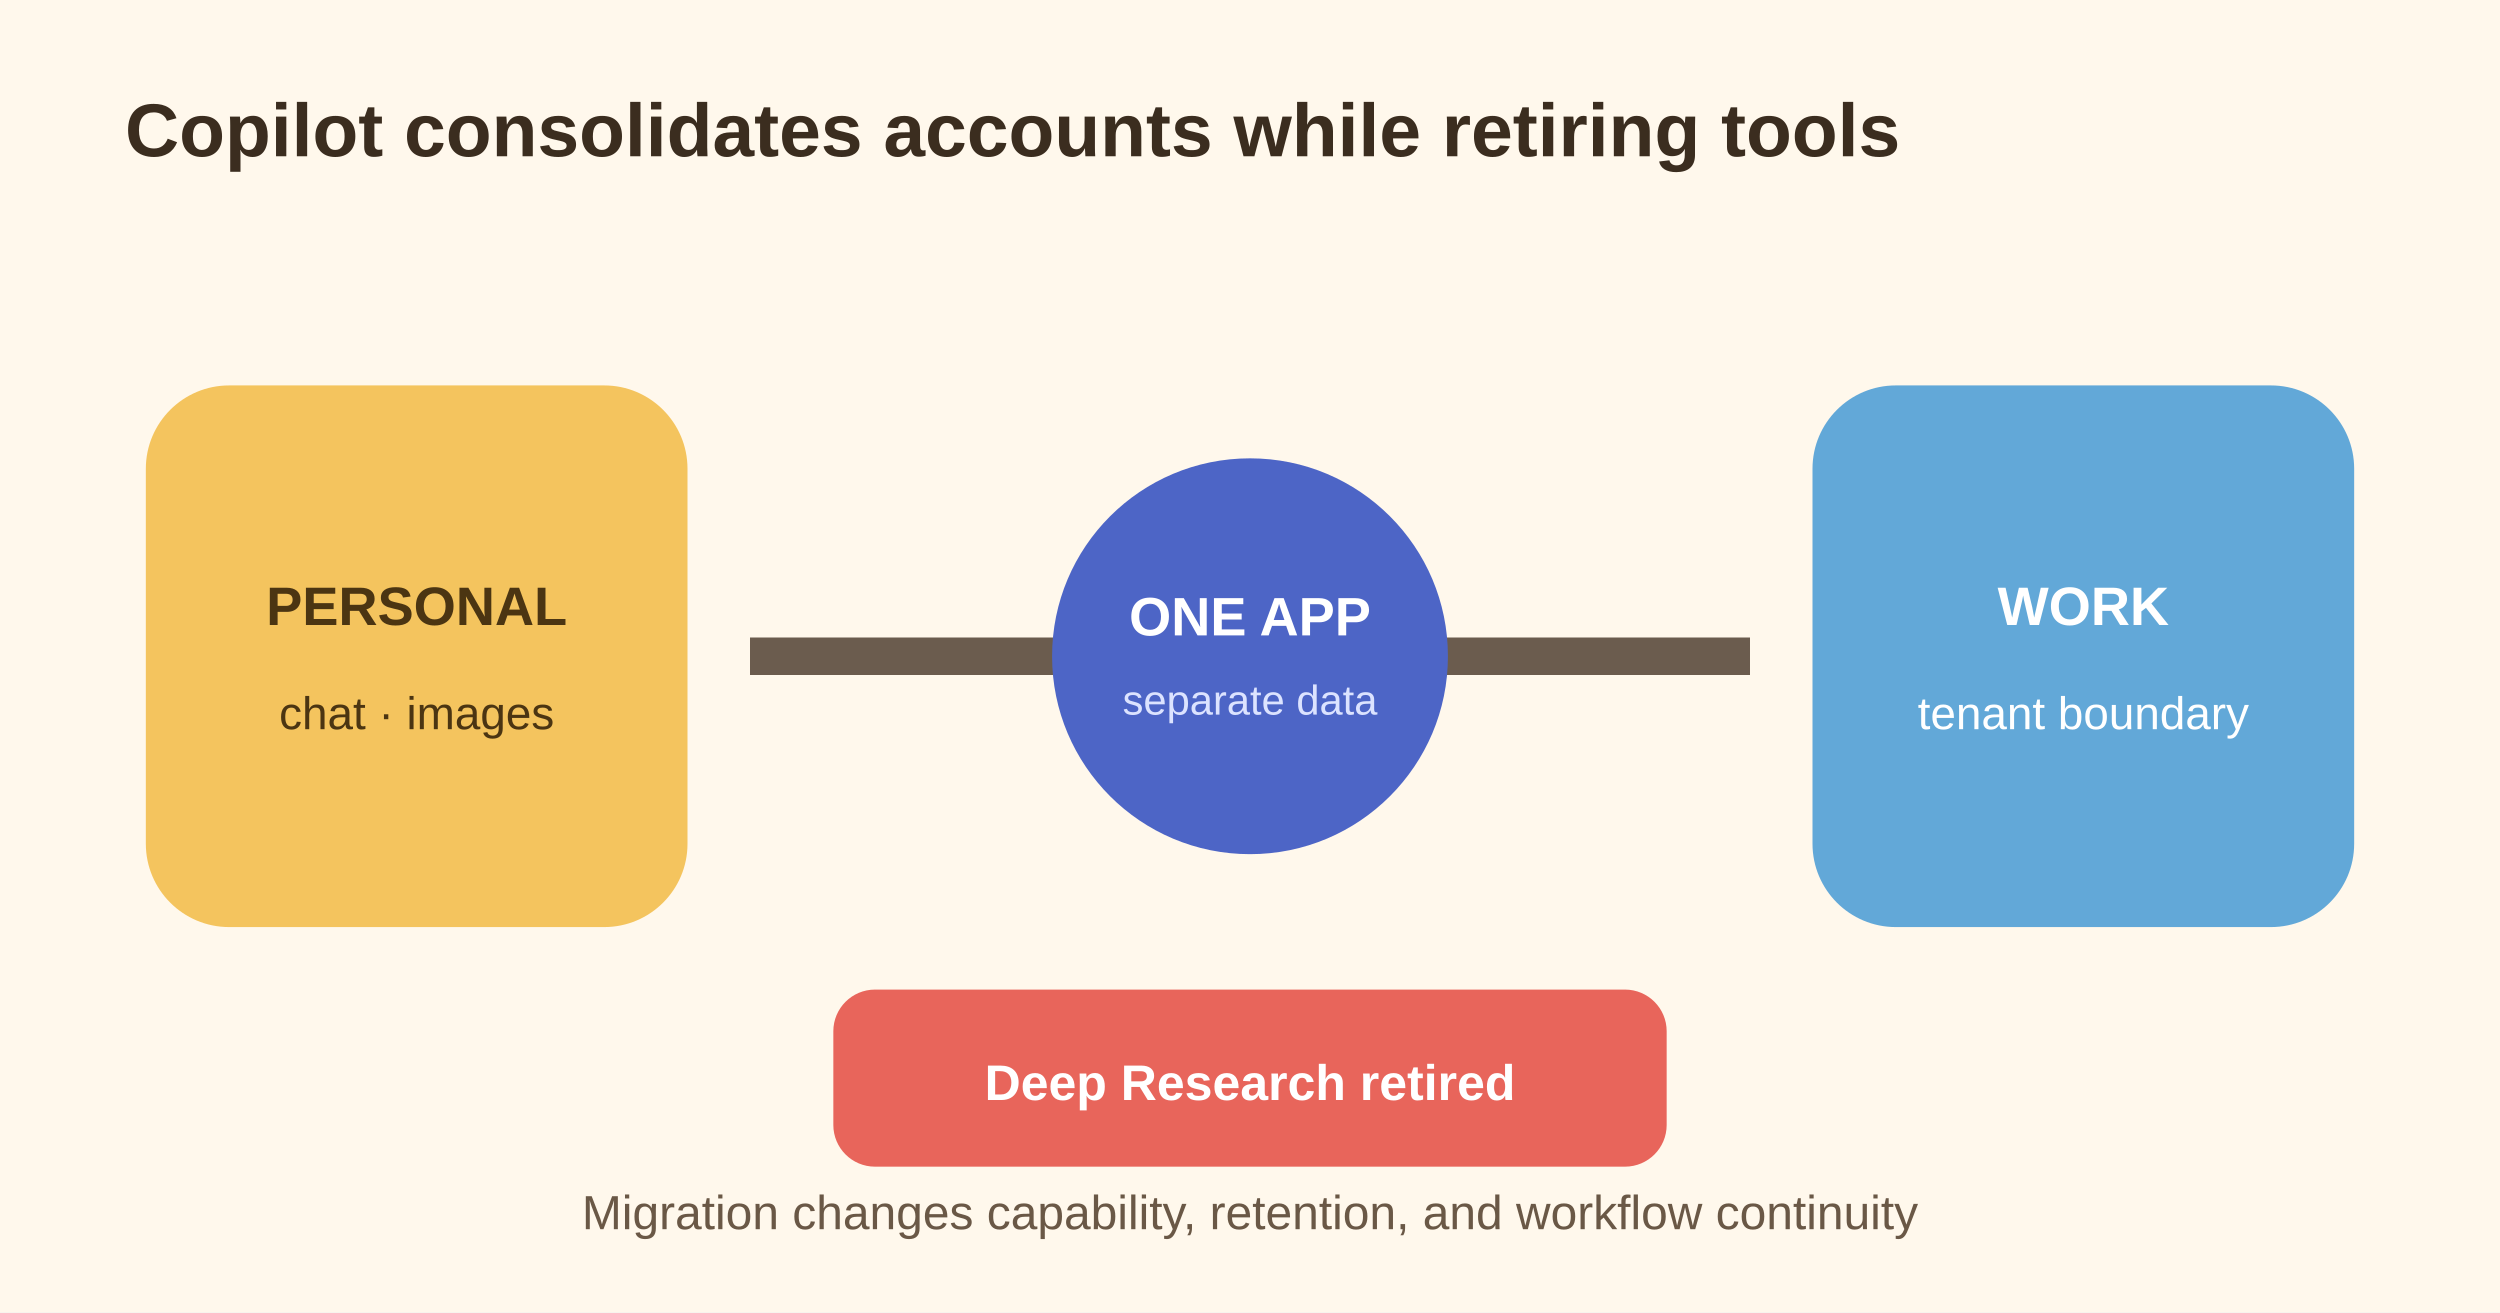
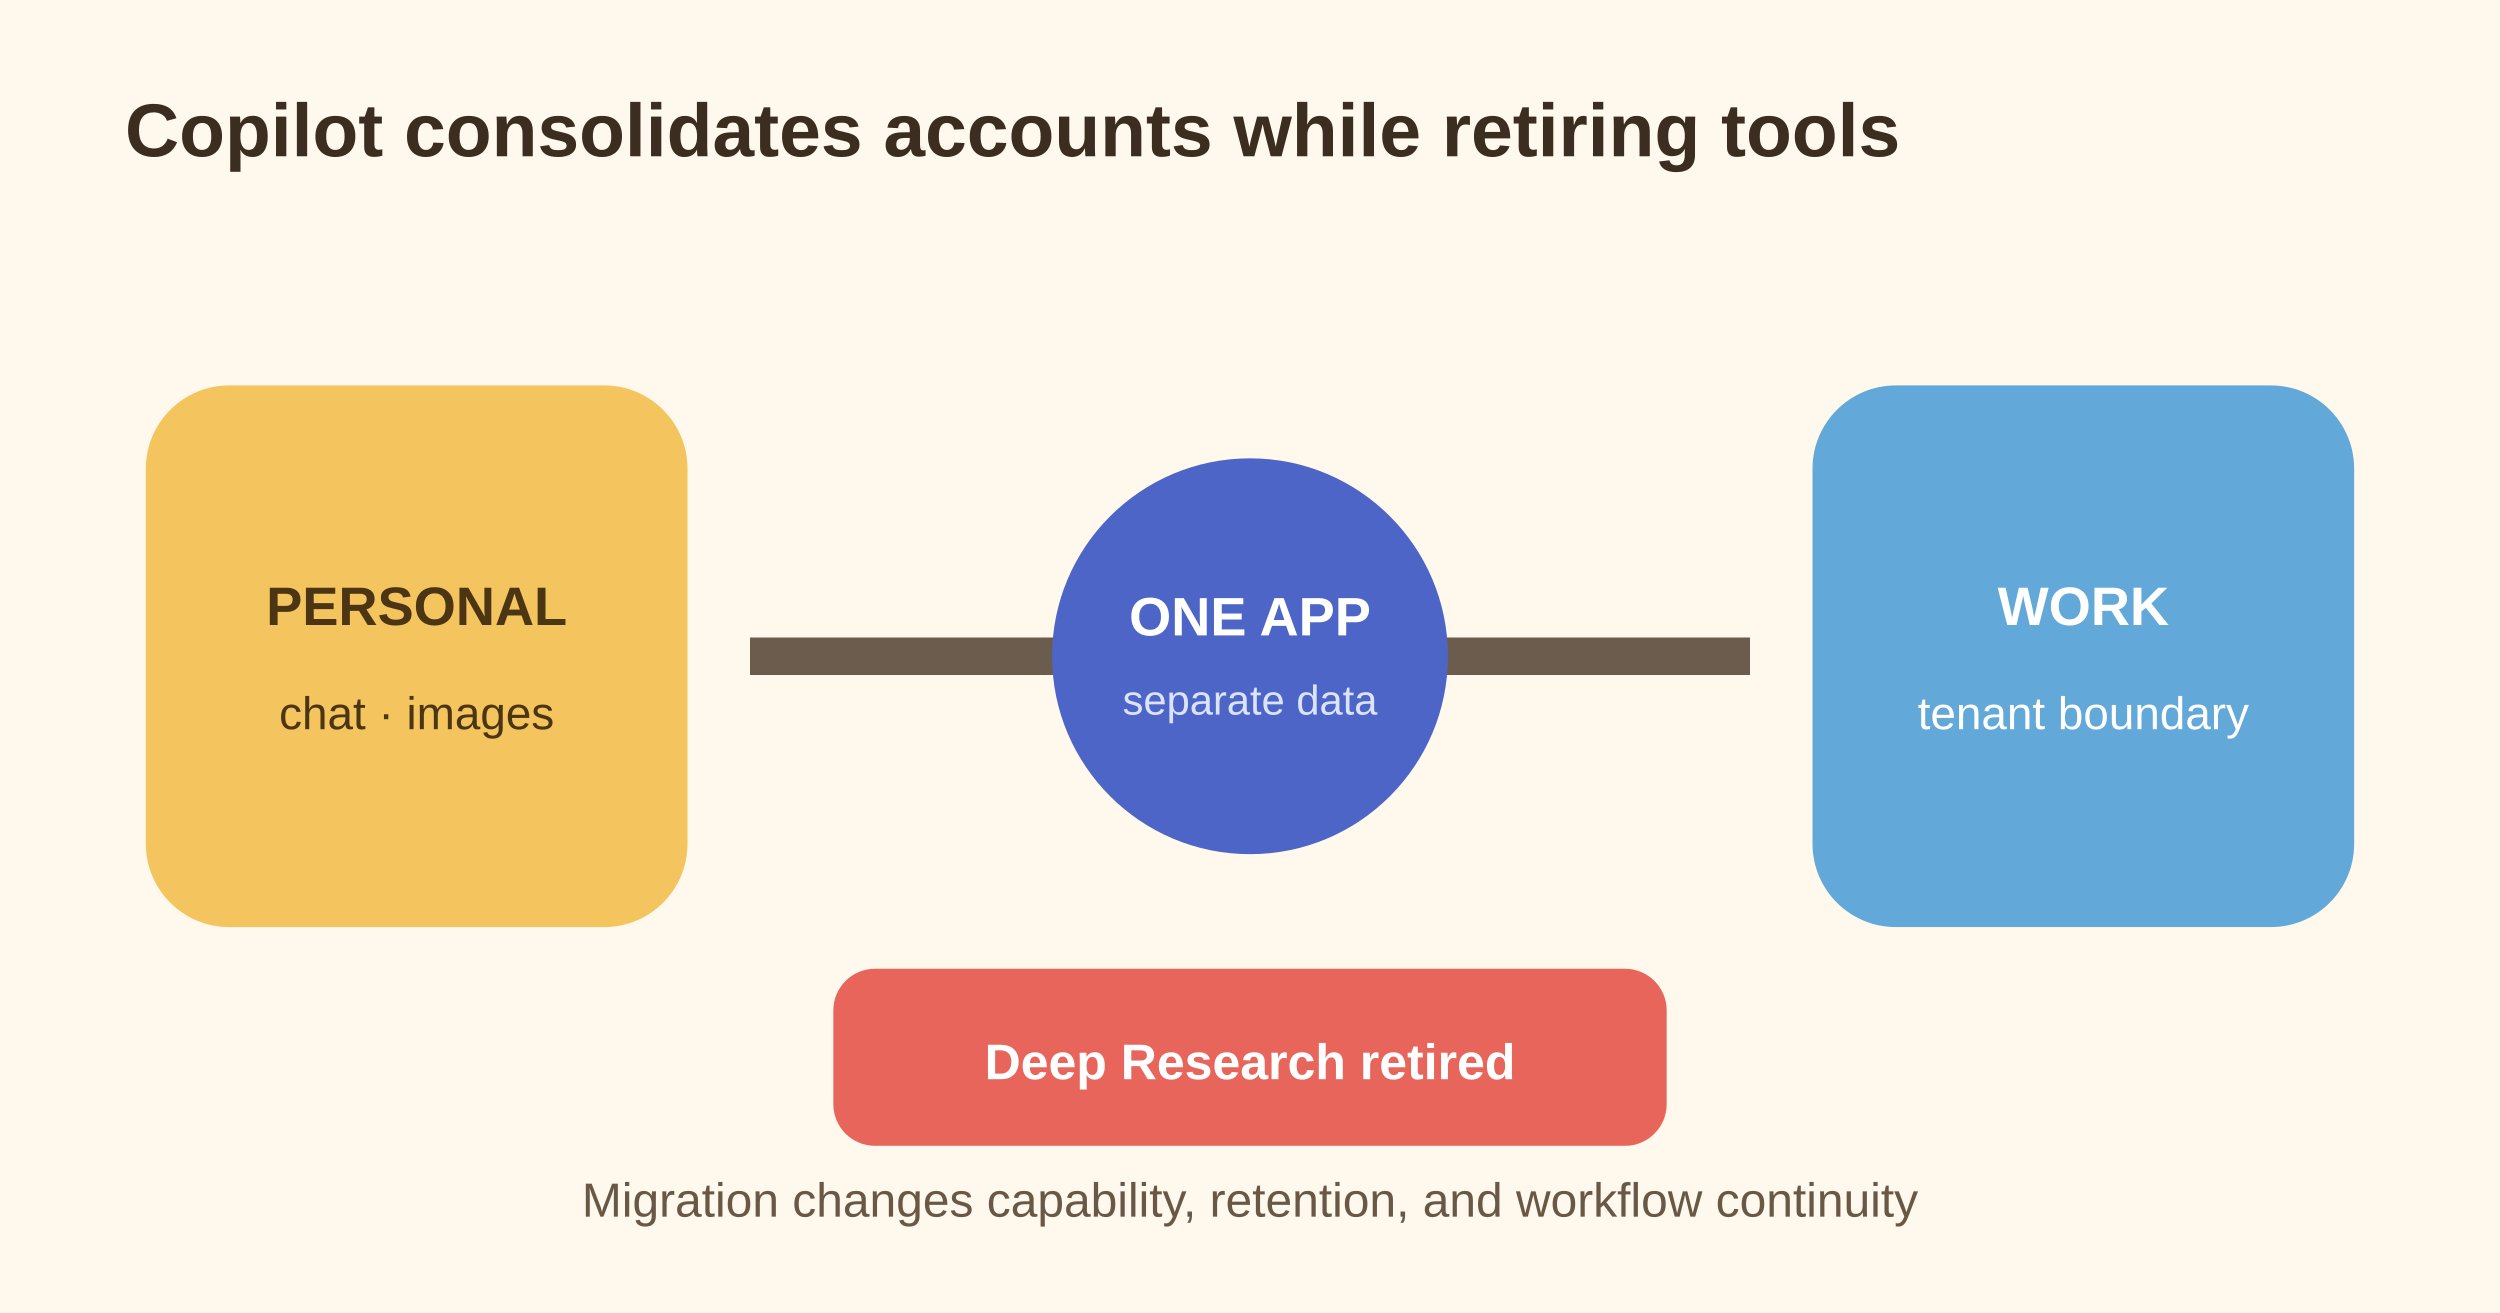
<svg xmlns="http://www.w3.org/2000/svg" width="1200" height="630">
  <rect width="1200" height="630" fill="#fff8ec" />
  <text x="60" y="75" fill="#3b2d1f" font-family="Arial" font-size="36" font-weight="700">Copilot consolidates accounts while retiring tools</text>
  <g transform="translate(70 145)">
    <rect x="0" y="40" width="260" height="260" rx="40" fill="#f4c45e" />
    <text x="130" y="155" text-anchor="middle" fill="#4b3512" font-family="Arial" font-size="26" font-weight="700">PERSONAL</text>
    <text x="130" y="205" text-anchor="middle" fill="#4b3512" font-family="Arial" font-size="22">chat · images</text>
    <rect x="800" y="40" width="260" height="260" rx="40" fill="#62a8d8" />
    <text x="930" y="155" text-anchor="middle" fill="white" font-family="Arial" font-size="26" font-weight="700">WORK</text>
    <text x="930" y="205" text-anchor="middle" fill="white" font-family="Arial" font-size="22">tenant boundary</text>
    <path d="M290 170H465M595 170H770" stroke="#6b5c4e" stroke-width="18" />
    <circle cx="530" cy="170" r="95" fill="#4d65c6" />
    <text x="530" y="160" text-anchor="middle" fill="white" font-family="Arial" font-size="26" font-weight="700">ONE APP</text>
    <text x="530" y="198" text-anchor="middle" fill="#dce3ff" font-family="Arial" font-size="20">separate data</text>
-     <g transform="translate(330 330)">
+     <g transform="translate(330 320)">
      <rect width="400" height="85" rx="20" fill="#e8655b" />
      <text x="200" y="53" text-anchor="middle" fill="white" font-family="Arial" font-size="24" font-weight="700">Deep Research retired</text>
    </g>
  </g>
-   <text x="600" y="590" text-anchor="middle" fill="#6a5846" font-family="Arial" font-size="23">Migration changes capability, retention, and workflow continuity</text>
+   <text x="600" y="584" text-anchor="middle" fill="#6a5846" font-family="Arial" font-size="23">Migration changes capability, retention, and workflow continuity</text>
</svg>
